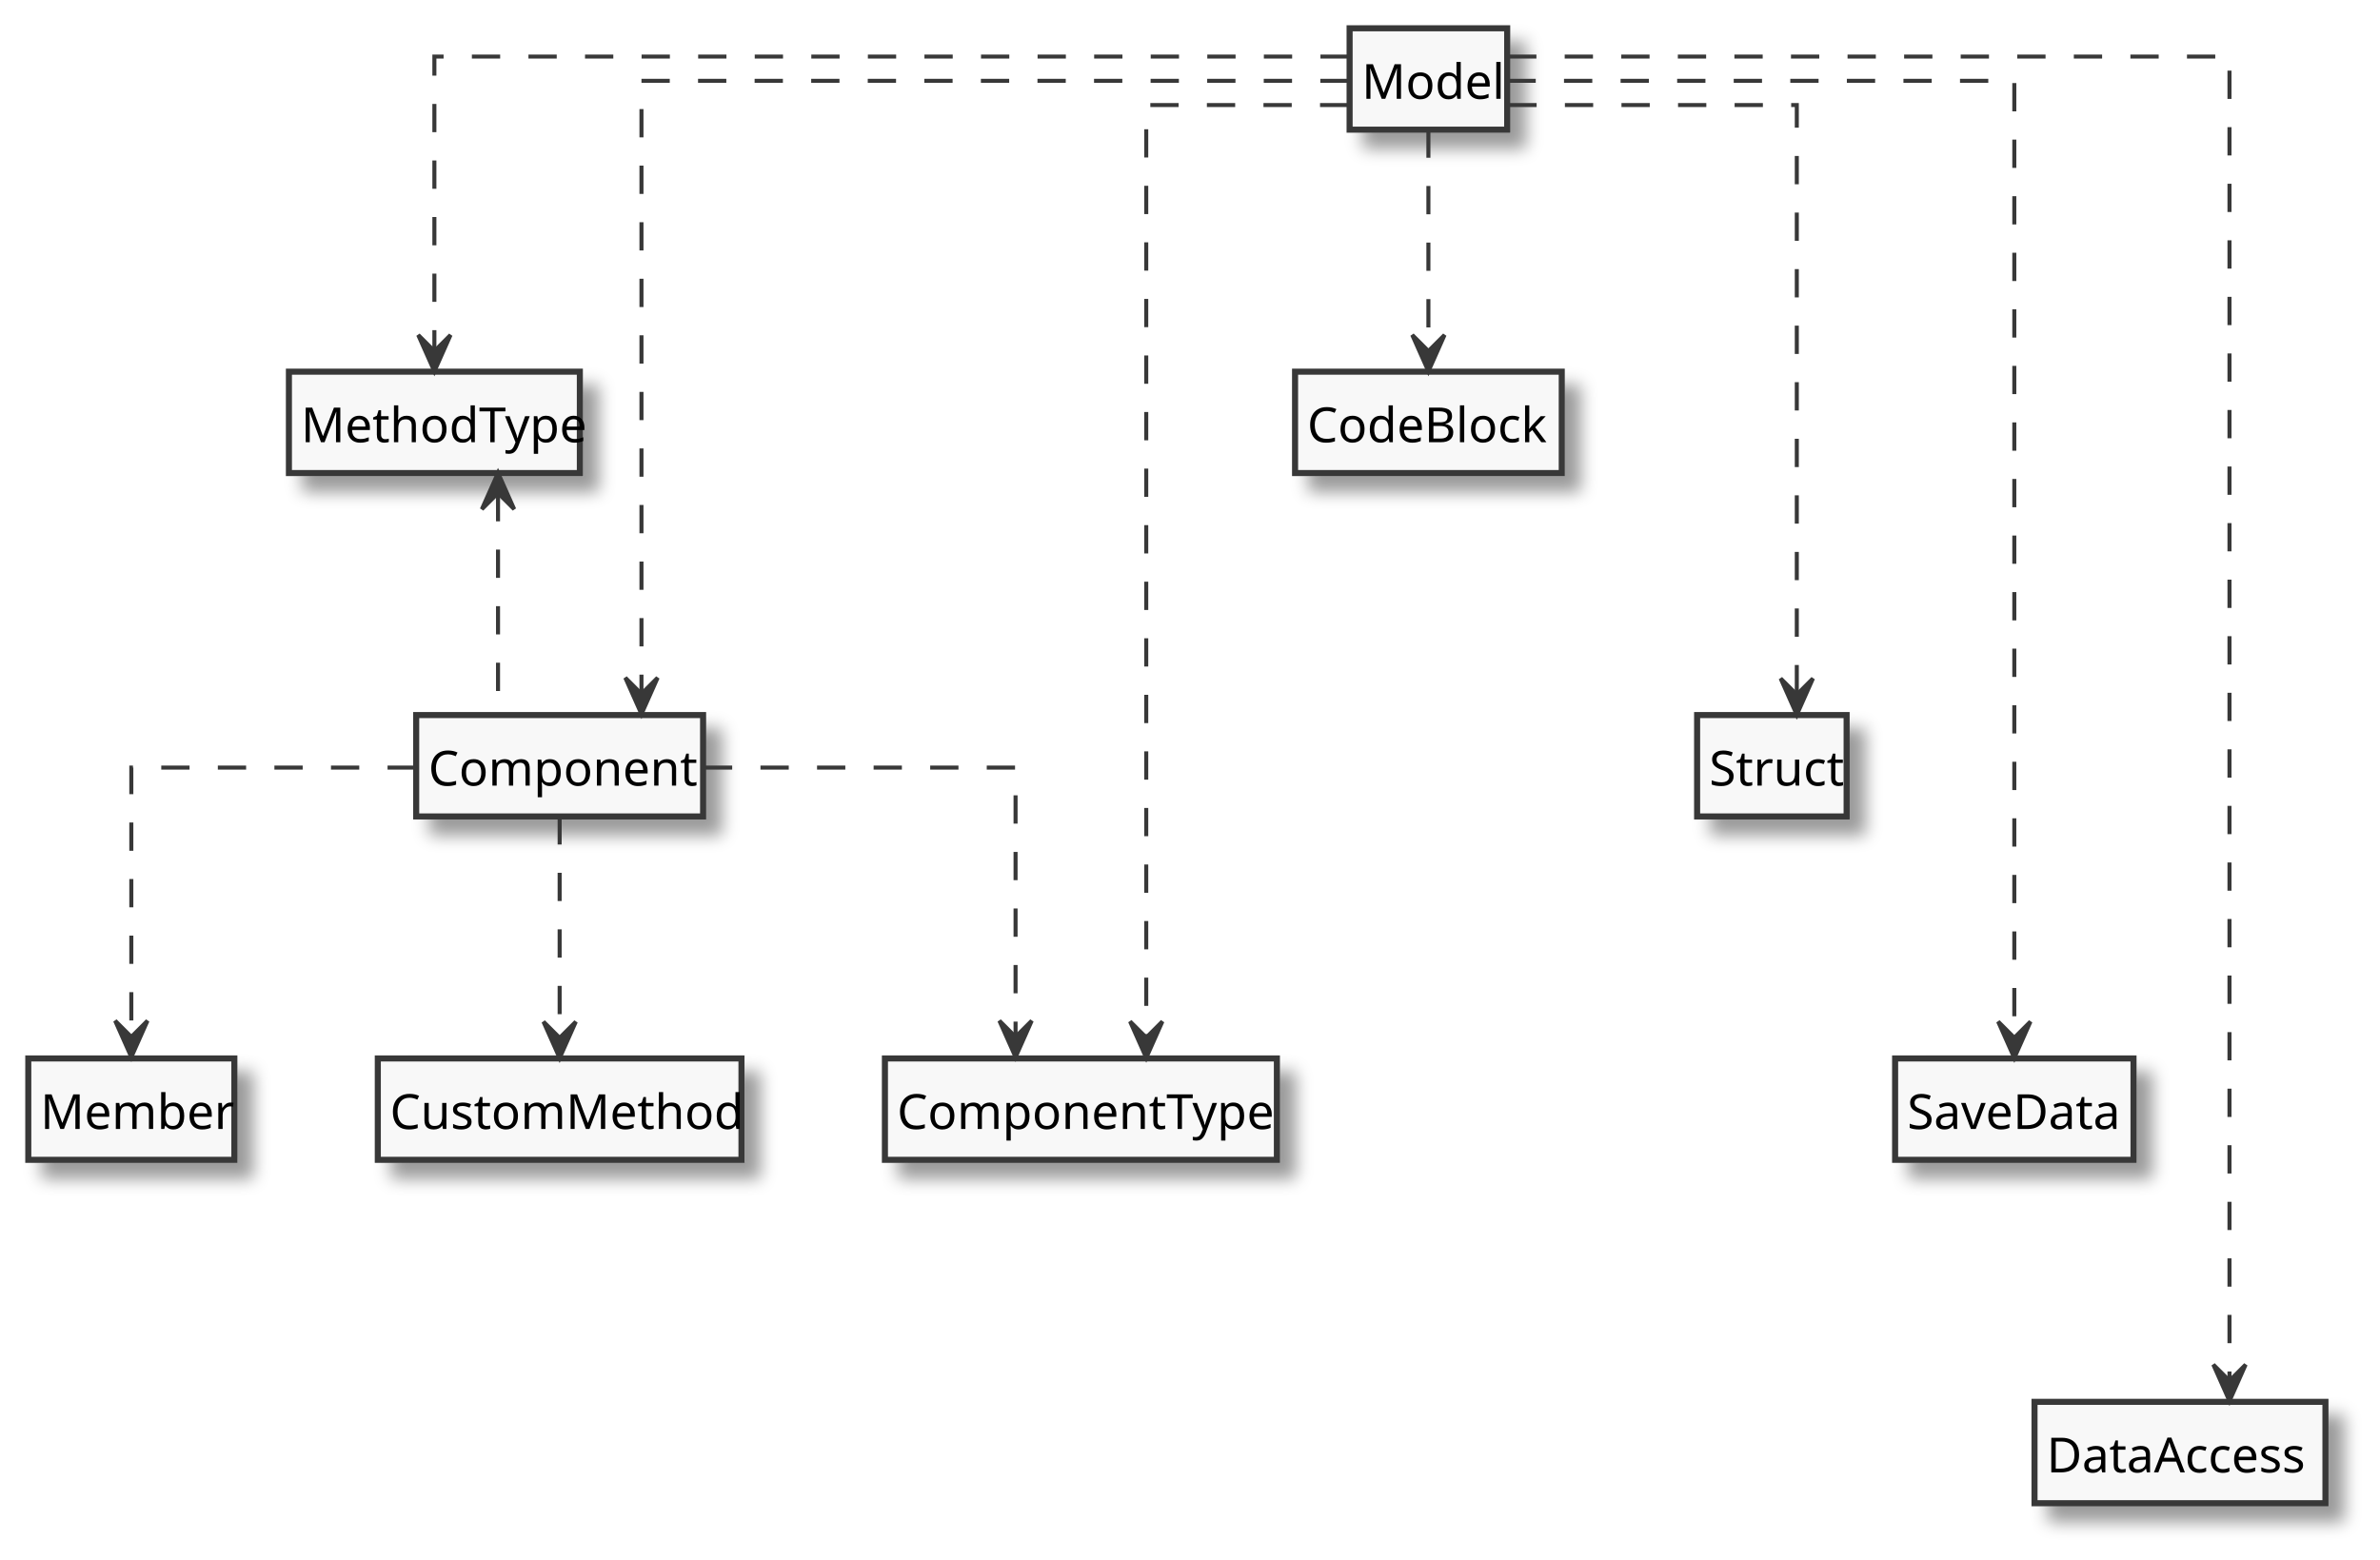
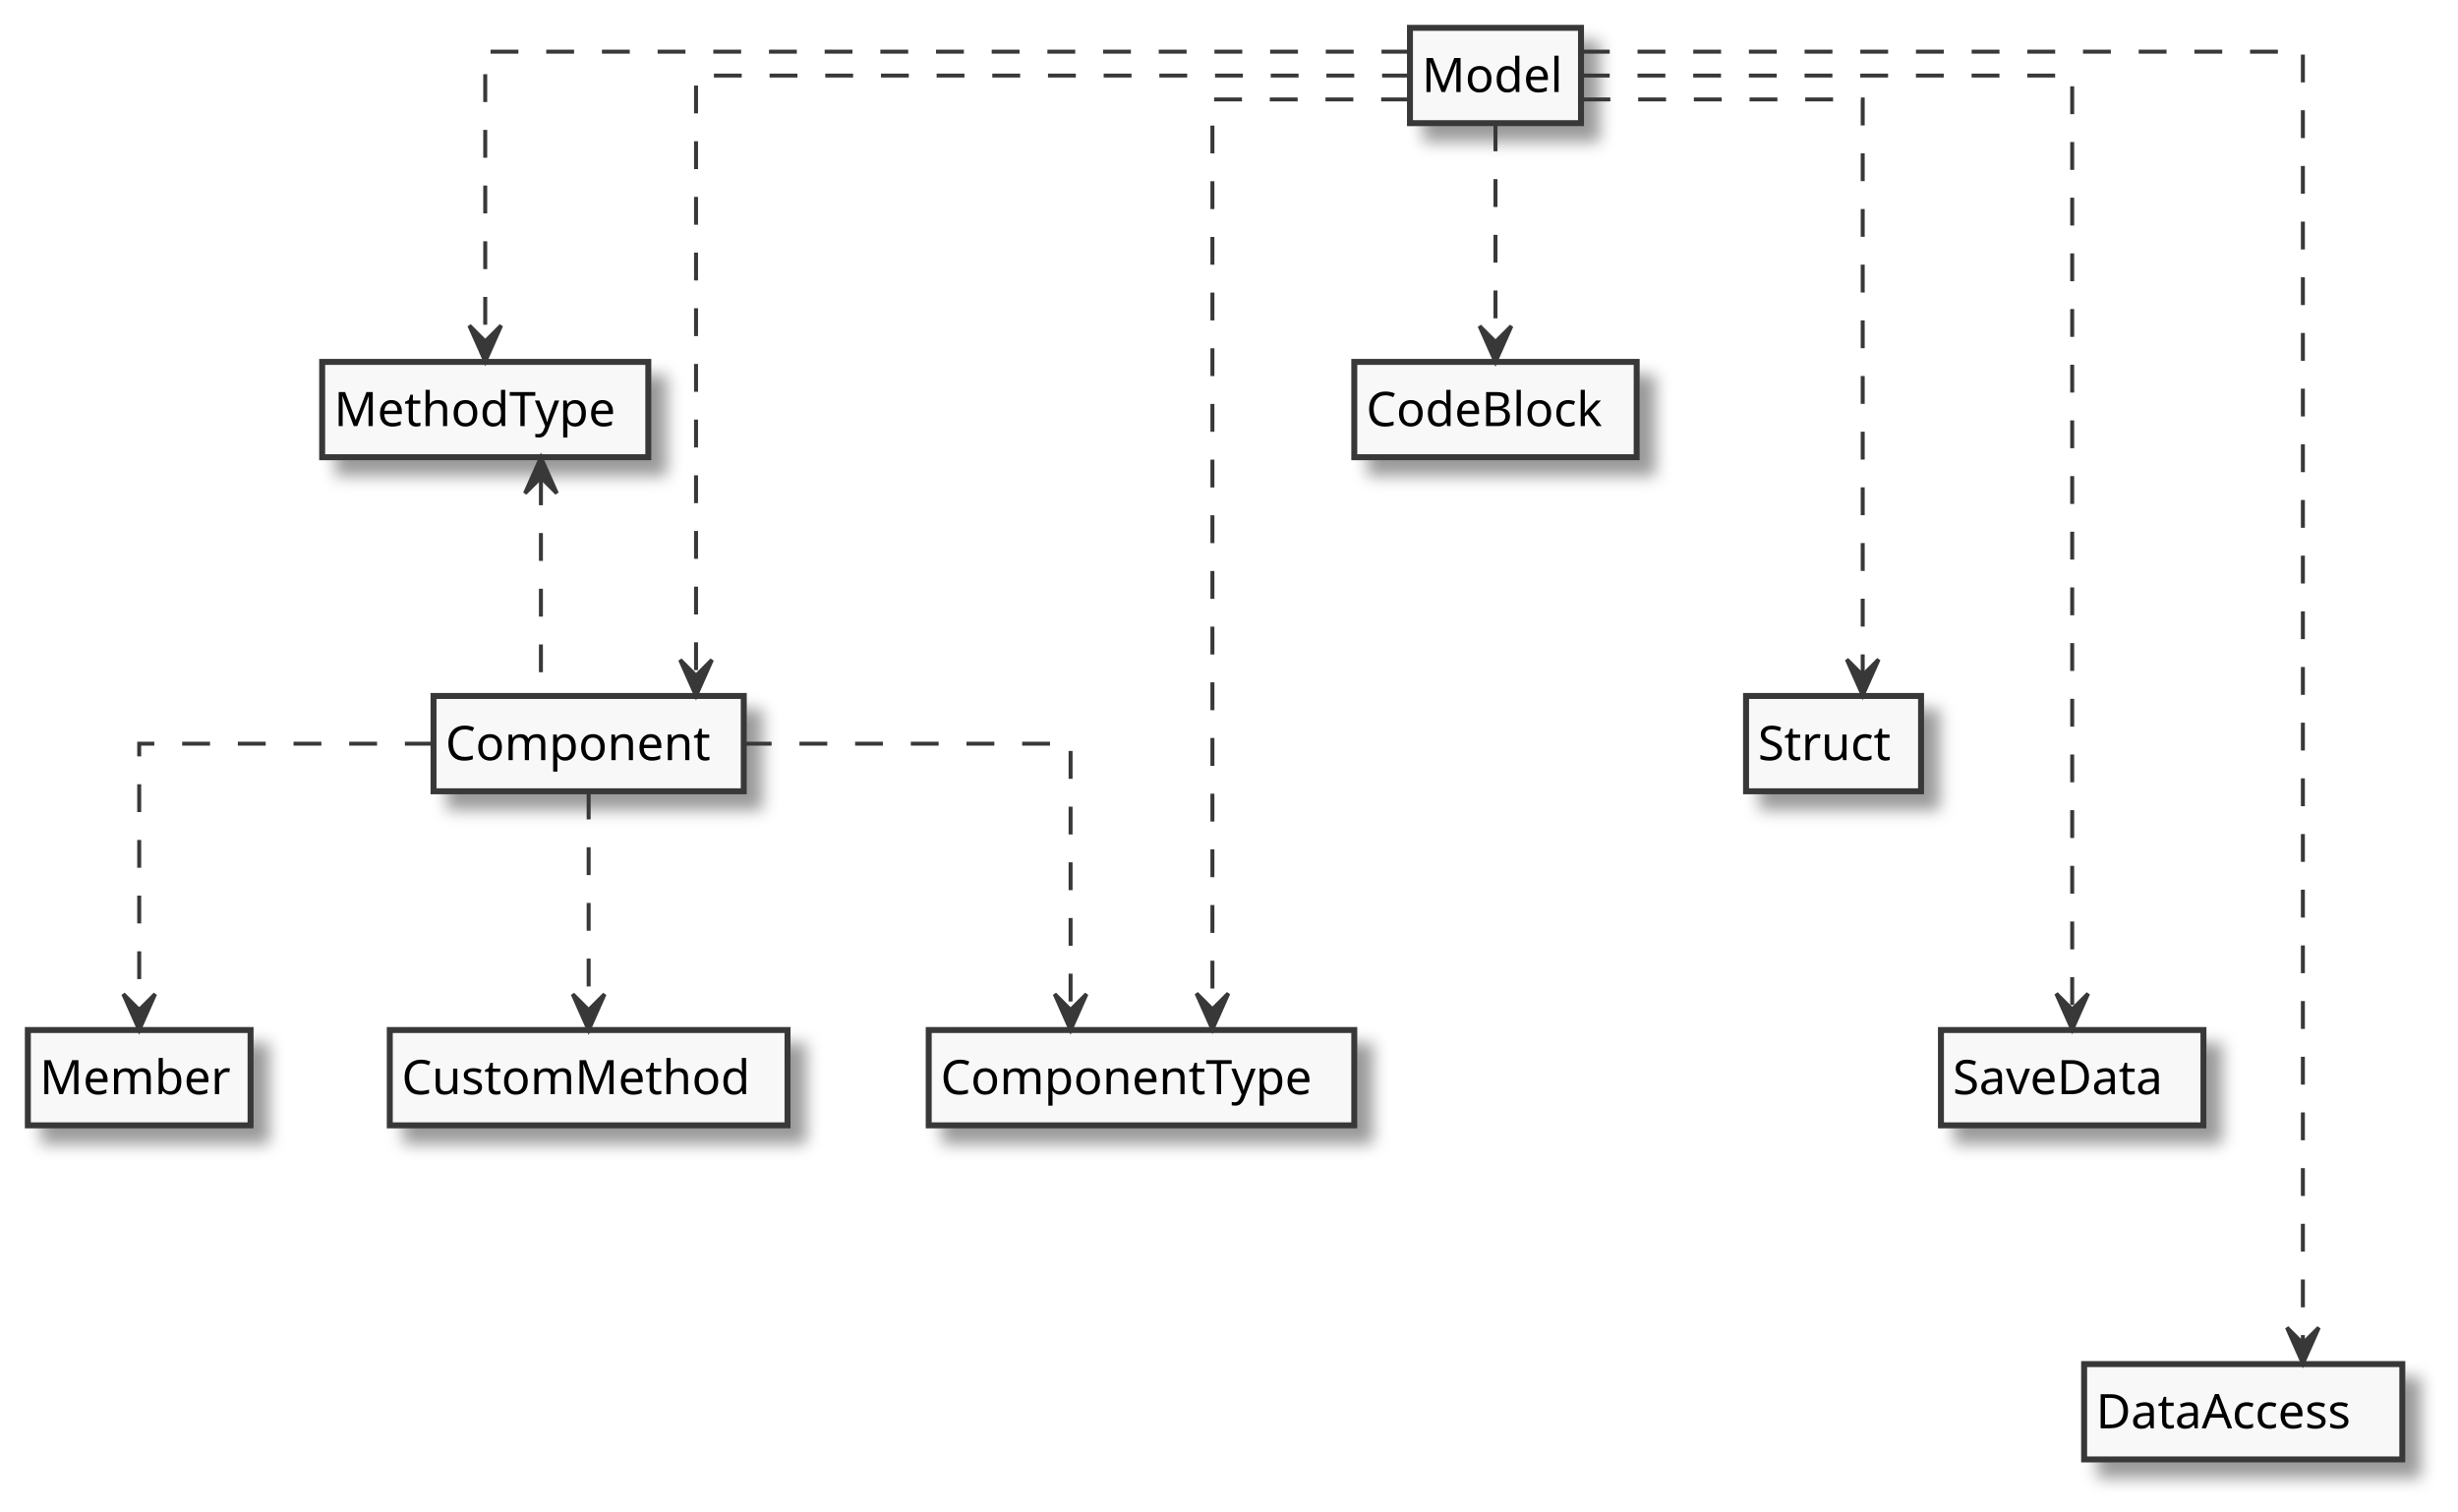
- <svg xmlns="http://www.w3.org/2000/svg" contentScriptType="application/ecmascript" contentStyleType="text/css" height="386px" preserveAspectRatio="none" style="width:589px;height:386px;background:#FFFFFF;" version="1.1" viewBox="0 0 589 386" width="589px" zoomAndPan="magnify">
+ <svg xmlns="http://www.w3.org/2000/svg" contentScriptType="application/ecmascript" contentStyleType="text/css" height="380px" preserveAspectRatio="none" style="width:618px;height:380px;background:#FFFFFF;" version="1.1" viewBox="0 0 618 380" width="618px" zoomAndPan="magnify">
  <defs>
    <filter height="300%" id="f2j11cs6bulk" width="300%" x="-1" y="-1">
      <feGaussianBlur result="blurOut" stdDeviation="2.0" />
      <feColorMatrix in="blurOut" result="blurOut2" type="matrix" values="0 0 0 0 0 0 0 0 0 0 0 0 0 0 0 0 0 0 .4 0" />
      <feOffset dx="4.0" dy="4.0" in="blurOut2" result="blurOut3" />
      <feBlend in="SourceGraphic" in2="blurOut3" mode="normal" />
    </filter>
  </defs>
  <g>
-     <rect codeLine="12" fill="#F8F8F8" filter="url(#f2j11cs6bulk)" height="25.094" id="Model" style="stroke:#383838;stroke-width:1.5;" width="39" x="334" y="7" />
-     <text fill="#000000" font-family="sans-serif" font-size="12" lengthAdjust="spacing" textLength="33" x="337" y="24.457">Model</text>
-     <rect codeLine="13" fill="#F8F8F8" filter="url(#f2j11cs6bulk)" height="25.094" id="ComponentType" style="stroke:#383838;stroke-width:1.5;" width="97" x="219" y="262" />
-     <text fill="#000000" font-family="sans-serif" font-size="12" lengthAdjust="spacing" textLength="91" x="222" y="279.457">ComponentType</text>
-     <rect codeLine="14" fill="#F8F8F8" filter="url(#f2j11cs6bulk)" height="25.094" id="MethodType" style="stroke:#383838;stroke-width:1.5;" width="72" x="71.5" y="92" />
-     <text fill="#000000" font-family="sans-serif" font-size="12" lengthAdjust="spacing" textLength="66" x="74.5" y="109.457">MethodType</text>
-     <rect codeLine="15" fill="#F8F8F8" filter="url(#f2j11cs6bulk)" height="25.094" id="Member" style="stroke:#383838;stroke-width:1.5;" width="51" x="7" y="262" />
-     <text fill="#000000" font-family="sans-serif" font-size="12" lengthAdjust="spacing" textLength="45" x="10" y="279.457">Member</text>
-     <rect codeLine="16" fill="#F8F8F8" filter="url(#f2j11cs6bulk)" height="25.094" id="CustomMethod" style="stroke:#383838;stroke-width:1.5;" width="90" x="93.5" y="262" />
-     <text fill="#000000" font-family="sans-serif" font-size="12" lengthAdjust="spacing" textLength="84" x="96.5" y="279.457">CustomMethod</text>
-     <rect codeLine="17" fill="#F8F8F8" filter="url(#f2j11cs6bulk)" height="25.094" id="Component" style="stroke:#383838;stroke-width:1.5;" width="71" x="103" y="177" />
-     <text fill="#000000" font-family="sans-serif" font-size="12" lengthAdjust="spacing" textLength="65" x="106" y="194.457">Component</text>
-     <rect codeLine="18" fill="#F8F8F8" filter="url(#f2j11cs6bulk)" height="25.094" id="CodeBlock" style="stroke:#383838;stroke-width:1.5;" width="66" x="320.5" y="92" />
-     <text fill="#000000" font-family="sans-serif" font-size="12" lengthAdjust="spacing" textLength="60" x="323.5" y="109.457">CodeBlock</text>
-     <rect codeLine="19" fill="#F8F8F8" filter="url(#f2j11cs6bulk)" height="25.094" id="Struct" style="stroke:#383838;stroke-width:1.5;" width="37" x="420" y="177" />
-     <text fill="#000000" font-family="sans-serif" font-size="12" lengthAdjust="spacing" textLength="31" x="423" y="194.457">Struct</text>
-     <rect codeLine="20" fill="#F8F8F8" filter="url(#f2j11cs6bulk)" height="25.094" id="SaveData" style="stroke:#383838;stroke-width:1.5;" width="59" x="469" y="262" />
-     <text fill="#000000" font-family="sans-serif" font-size="12" lengthAdjust="spacing" textLength="53" x="472" y="279.457">SaveData</text>
-     <rect fill="#F8F8F8" filter="url(#f2j11cs6bulk)" height="25.094" id="DataAccess" style="stroke:#383838;stroke-width:1.5;" width="72" x="503.5" y="347" />
-     <text fill="#000000" font-family="sans-serif" font-size="12" lengthAdjust="spacing" textLength="66" x="506.5" y="364.457">DataAccess</text>
-     <path codeLine="22" d="M333.75,20 C284.24,20 158.75,20 158.75,20 C158.75,20 158.75,171.76 158.75,171.76 " fill="none" id="Model-to-Component" style="stroke:#383838;stroke-width:1.0;stroke-dasharray:7.0,7.0;" />
-     <polygon fill="#383838" points="158.75,176.76,162.75,167.76,158.75,171.76,154.75,167.76,158.75,176.76" style="stroke:#383838;stroke-width:1.0;" />
-     <path codeLine="23" d="M353.5,32.04 C353.5,32.04 353.5,86.91 353.5,86.91 " fill="none" id="Model-to-CodeBlock" style="stroke:#383838;stroke-width:1.0;stroke-dasharray:7.0,7.0;" />
-     <polygon fill="#383838" points="353.5,91.91,357.5,82.91,353.5,86.91,349.5,82.91,353.5,91.91" style="stroke:#383838;stroke-width:1.0;" />
-     <path codeLine="24" d="M373.28,26 C400.09,26 444.67,26 444.67,26 C444.67,26 444.67,171.94 444.67,171.94 " fill="none" id="Model-to-Struct" style="stroke:#383838;stroke-width:1.0;stroke-dasharray:7.0,7.0;" />
-     <polygon fill="#383838" points="444.67,176.94,448.67,167.94,444.67,171.94,440.67,167.94,444.67,176.94" style="stroke:#383838;stroke-width:1.0;" />
-     <path codeLine="25" d="M373.23,14 C423.38,14 551.75,14 551.75,14 C551.75,14 551.75,341.79 551.75,341.79 " fill="none" id="Model-to-DataAccess" style="stroke:#383838;stroke-width:1.0;stroke-dasharray:7.0,7.0;" />
-     <polygon fill="#383838" points="551.75,346.79,555.75,337.79,551.75,341.79,547.75,337.79,551.75,346.79" style="stroke:#383838;stroke-width:1.0;" />
-     <path codeLine="26" d="M333.68,26 C313.03,26 283.67,26 283.67,26 C283.67,26 283.67,256.84 283.67,256.84 " fill="none" id="Model-to-ComponentType" style="stroke:#383838;stroke-width:1.0;stroke-dasharray:7.0,7.0;" />
-     <polygon fill="#383838" points="283.67,261.84,287.67,252.84,283.67,256.84,279.67,252.84,283.67,261.84" style="stroke:#383838;stroke-width:1.0;" />
-     <path codeLine="27" d="M333.78,14 C275.41,14 107.5,14 107.5,14 C107.5,14 107.5,86.92 107.5,86.92 " fill="none" id="Model-to-MethodType" style="stroke:#383838;stroke-width:1.0;stroke-dasharray:7.0,7.0;" />
-     <polygon fill="#383838" points="107.5,91.92,111.5,82.92,107.5,86.92,103.5,82.92,107.5,91.92" style="stroke:#383838;stroke-width:1.0;" />
-     <path codeLine="28" d="M373.06,20 C412.63,20 498.5,20 498.5,20 C498.5,20 498.5,256.88 498.5,256.88 " fill="none" id="Model-to-SaveData" style="stroke:#383838;stroke-width:1.0;stroke-dasharray:7.0,7.0;" />
-     <polygon fill="#383838" points="498.5,261.88,502.5,252.88,498.5,256.88,494.5,252.88,498.5,261.88" style="stroke:#383838;stroke-width:1.0;" />
-     <path codeLine="30" d="M174.2,190 C207.26,190 251.33,190 251.33,190 C251.33,190 251.33,256.67 251.33,256.67 " fill="none" id="Component-to-ComponentType" style="stroke:#383838;stroke-width:1.0;stroke-dasharray:7.0,7.0;" />
-     <polygon fill="#383838" points="251.33,261.67,255.33,252.67,251.33,256.67,247.33,252.67,251.33,261.67" style="stroke:#383838;stroke-width:1.0;" />
-     <path codeLine="31" d="M123.25,122.04 C123.25,122.04 123.25,176.91 123.25,176.91 " fill="none" id="MethodType-backto-Component" style="stroke:#383838;stroke-width:1.0;stroke-dasharray:7.0,7.0;" />
-     <polygon fill="#383838" points="123.25,117.04,119.25,126.04,123.25,122.04,127.25,126.04,123.25,117.04" style="stroke:#383838;stroke-width:1.0;" />
-     <path codeLine="32" d="M138.5,202.04 C138.5,202.04 138.5,256.91 138.5,256.91 " fill="none" id="Component-to-CustomMethod" style="stroke:#383838;stroke-width:1.0;stroke-dasharray:7.0,7.0;" />
-     <polygon fill="#383838" points="138.5,261.91,142.5,252.91,138.5,256.91,134.5,252.91,138.5,261.91" style="stroke:#383838;stroke-width:1.0;" />
-     <path codeLine="33" d="M102.91,190 C72.11,190 32.5,190 32.5,190 C32.5,190 32.5,256.67 32.5,256.67 " fill="none" id="Component-to-Member" style="stroke:#383838;stroke-width:1.0;stroke-dasharray:7.0,7.0;" />
-     <polygon fill="#383838" points="32.5,261.67,36.5,252.67,32.5,256.67,28.5,252.67,32.5,261.67" style="stroke:#383838;stroke-width:1.0;" />
+     <rect codeLine="12" fill="#F8F8F8" filter="url(#f2j11cs6bulk)" height="23.969" id="Model" style="stroke:#383838;stroke-width:1.5;" width="43" x="354.5" y="7" />
+     <text fill="#000000" font-family="sans-serif" font-size="12" lengthAdjust="spacing" textLength="37" x="357.5" y="23.139">Model</text>
+     <rect codeLine="13" fill="#F8F8F8" filter="url(#f2j11cs6bulk)" height="23.969" id="ComponentType" style="stroke:#383838;stroke-width:1.5;" width="107" x="233.5" y="259" />
+     <text fill="#000000" font-family="sans-serif" font-size="12" lengthAdjust="spacing" textLength="101" x="236.5" y="275.139">ComponentType</text>
+     <rect codeLine="14" fill="#F8F8F8" filter="url(#f2j11cs6bulk)" height="23.969" id="MethodType" style="stroke:#383838;stroke-width:1.5;" width="82" x="81" y="91" />
+     <text fill="#000000" font-family="sans-serif" font-size="12" lengthAdjust="spacing" textLength="76" x="84" y="107.139">MethodType</text>
+     <rect codeLine="15" fill="#F8F8F8" filter="url(#f2j11cs6bulk)" height="23.969" id="Member" style="stroke:#383838;stroke-width:1.5;" width="56" x="7" y="259" />
+     <text fill="#000000" font-family="sans-serif" font-size="12" lengthAdjust="spacing" textLength="50" x="10" y="275.139">Member</text>
+     <rect codeLine="16" fill="#F8F8F8" filter="url(#f2j11cs6bulk)" height="23.969" id="CustomMethod" style="stroke:#383838;stroke-width:1.5;" width="100" x="98" y="259" />
+     <text fill="#000000" font-family="sans-serif" font-size="12" lengthAdjust="spacing" textLength="94" x="101" y="275.139">CustomMethod</text>
+     <rect codeLine="17" fill="#F8F8F8" filter="url(#f2j11cs6bulk)" height="23.969" id="Component" style="stroke:#383838;stroke-width:1.5;" width="78" x="109" y="175" />
+     <text fill="#000000" font-family="sans-serif" font-size="12" lengthAdjust="spacing" textLength="72" x="112" y="191.139">Component</text>
+     <rect codeLine="18" fill="#F8F8F8" filter="url(#f2j11cs6bulk)" height="23.969" id="CodeBlock" style="stroke:#383838;stroke-width:1.5;" width="71" x="340.5" y="91" />
+     <text fill="#000000" font-family="sans-serif" font-size="12" lengthAdjust="spacing" textLength="65" x="343.5" y="107.139">CodeBlock</text>
+     <rect codeLine="19" fill="#F8F8F8" filter="url(#f2j11cs6bulk)" height="23.969" id="Struct" style="stroke:#383838;stroke-width:1.5;" width="44" x="439" y="175" />
+     <text fill="#000000" font-family="sans-serif" font-size="12" lengthAdjust="spacing" textLength="38" x="442" y="191.139">Struct</text>
+     <rect codeLine="20" fill="#F8F8F8" filter="url(#f2j11cs6bulk)" height="23.969" id="SaveData" style="stroke:#383838;stroke-width:1.5;" width="66" x="488" y="259" />
+     <text fill="#000000" font-family="sans-serif" font-size="12" lengthAdjust="spacing" textLength="60" x="491" y="275.139">SaveData</text>
+     <rect fill="#F8F8F8" filter="url(#f2j11cs6bulk)" height="23.969" id="DataAccess" style="stroke:#383838;stroke-width:1.5;" width="80" x="524" y="343" />
+     <text fill="#000000" font-family="sans-serif" font-size="12" lengthAdjust="spacing" textLength="74" x="527" y="359.139">DataAccess</text>
+     <path codeLine="22" d="M354.49,19 C302.64,19 175,19 175,19 C175,19 175,169.92 175,169.92 " fill="none" id="Model-to-Component" style="stroke:#383838;stroke-width:1.0;stroke-dasharray:7.0,7.0;" />
+     <polygon fill="#383838" points="175,174.92,179,165.92,175,169.92,171,165.92,175,174.92" style="stroke:#383838;stroke-width:1.0;" />
+     <path codeLine="23" d="M376,31.04 C376,31.04 376,85.99 376,85.99 " fill="none" id="Model-to-CodeBlock" style="stroke:#383838;stroke-width:1.0;stroke-dasharray:7.0,7.0;" />
+     <polygon fill="#383838" points="376,90.99,380,81.99,376,85.99,372,81.99,376,90.99" style="stroke:#383838;stroke-width:1.0;" />
+     <path codeLine="24" d="M397.88,25 C425.19,25 468.33,25 468.33,25 C468.33,25 468.33,169.82 468.33,169.82 " fill="none" id="Model-to-Struct" style="stroke:#383838;stroke-width:1.0;stroke-dasharray:7.0,7.0;" />
+     <polygon fill="#383838" points="468.33,174.82,472.33,165.82,468.33,169.82,464.33,165.82,468.33,174.82" style="stroke:#383838;stroke-width:1.0;" />
+     <path codeLine="25" d="M397.72,13 C450.09,13 579,13 579,13 C579,13 579,337.83 579,337.83 " fill="none" id="Model-to-DataAccess" style="stroke:#383838;stroke-width:1.0;stroke-dasharray:7.0,7.0;" />
+     <polygon fill="#383838" points="579,342.83,583,333.83,579,337.83,575,333.83,579,342.83" style="stroke:#383838;stroke-width:1.0;" />
+     <path codeLine="26" d="M354.26,25 C333.33,25 304.83,25 304.83,25 C304.83,25 304.83,253.8 304.83,253.8 " fill="none" id="Model-to-ComponentType" style="stroke:#383838;stroke-width:1.0;stroke-dasharray:7.0,7.0;" />
+     <polygon fill="#383838" points="304.83,258.8,308.83,249.8,304.83,253.8,300.83,249.8,304.83,258.8" style="stroke:#383838;stroke-width:1.0;" />
+     <path codeLine="27" d="M354.34,13 C292.92,13 122,13 122,13 C122,13 122,85.86 122,85.86 " fill="none" id="Model-to-MethodType" style="stroke:#383838;stroke-width:1.0;stroke-dasharray:7.0,7.0;" />
+     <polygon fill="#383838" points="122,90.86,126,81.86,122,85.86,118,81.86,122,90.86" style="stroke:#383838;stroke-width:1.0;" />
+     <path codeLine="28" d="M397.71,19 C438.16,19 521,19 521,19 C521,19 521,253.85 521,253.85 " fill="none" id="Model-to-SaveData" style="stroke:#383838;stroke-width:1.0;stroke-dasharray:7.0,7.0;" />
+     <polygon fill="#383838" points="521,258.85,525,249.85,521,253.85,517,249.85,521,258.85" style="stroke:#383838;stroke-width:1.0;" />
+     <path codeLine="30" d="M187,187 C222.43,187 269.17,187 269.17,187 C269.17,187 269.17,253.96 269.17,253.96 " fill="none" id="Component-to-ComponentType" style="stroke:#383838;stroke-width:1.0;stroke-dasharray:7.0,7.0;" />
+     <polygon fill="#383838" points="269.17,258.96,273.17,249.96,269.17,253.96,265.17,249.96,269.17,258.96" style="stroke:#383838;stroke-width:1.0;" />
+     <path codeLine="31" d="M136,120.04 C136,120.04 136,174.99 136,174.99 " fill="none" id="MethodType-backto-Component" style="stroke:#383838;stroke-width:1.0;stroke-dasharray:7.0,7.0;" />
+     <polygon fill="#383838" points="136,115.04,132,124.04,136,120.04,140,124.04,136,115.04" style="stroke:#383838;stroke-width:1.0;" />
+     <path codeLine="32" d="M148,199.04 C148,199.04 148,253.99 148,253.99 " fill="none" id="Component-to-CustomMethod" style="stroke:#383838;stroke-width:1.0;stroke-dasharray:7.0,7.0;" />
+     <polygon fill="#383838" points="148,258.99,152,249.99,148,253.99,144,249.99,148,258.99" style="stroke:#383838;stroke-width:1.0;" />
+     <path codeLine="33" d="M108.8,187 C76.16,187 35,187 35,187 C35,187 35,253.96 35,253.96 " fill="none" id="Component-to-Member" style="stroke:#383838;stroke-width:1.0;stroke-dasharray:7.0,7.0;" />
+     <polygon fill="#383838" points="35,258.96,39,249.96,35,253.96,31,249.96,35,258.96" style="stroke:#383838;stroke-width:1.0;" />
  </g>
</svg>
